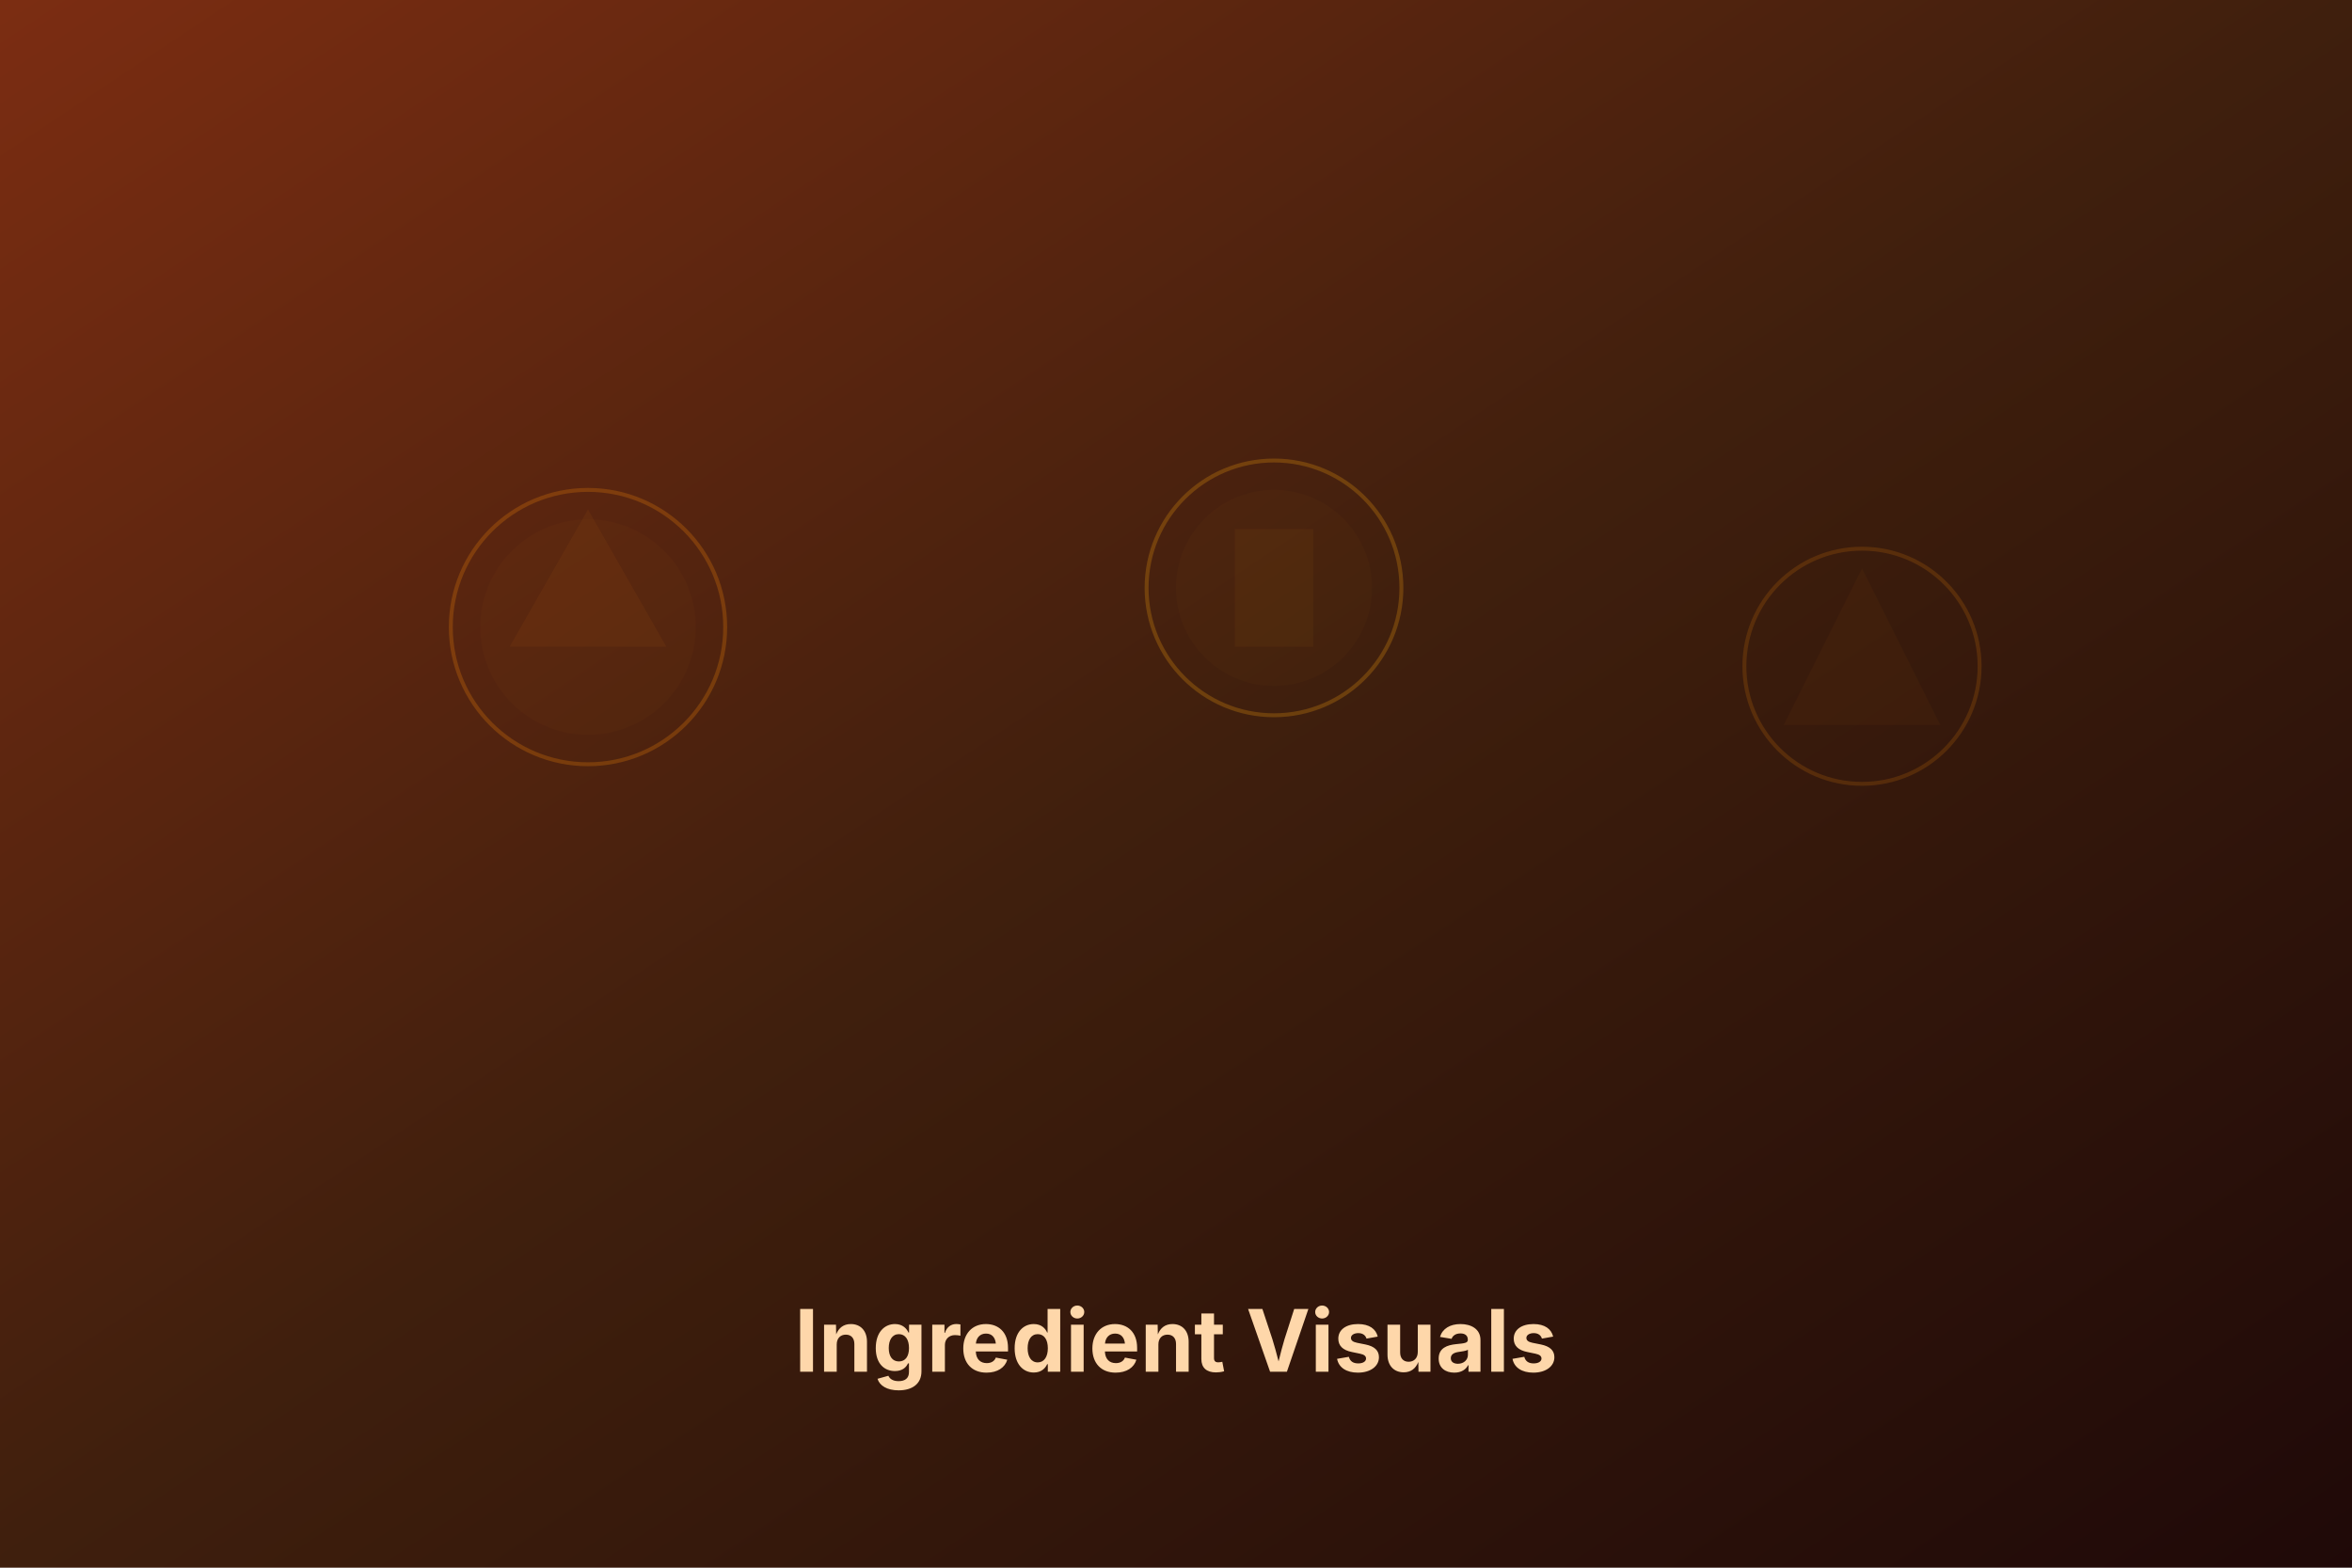
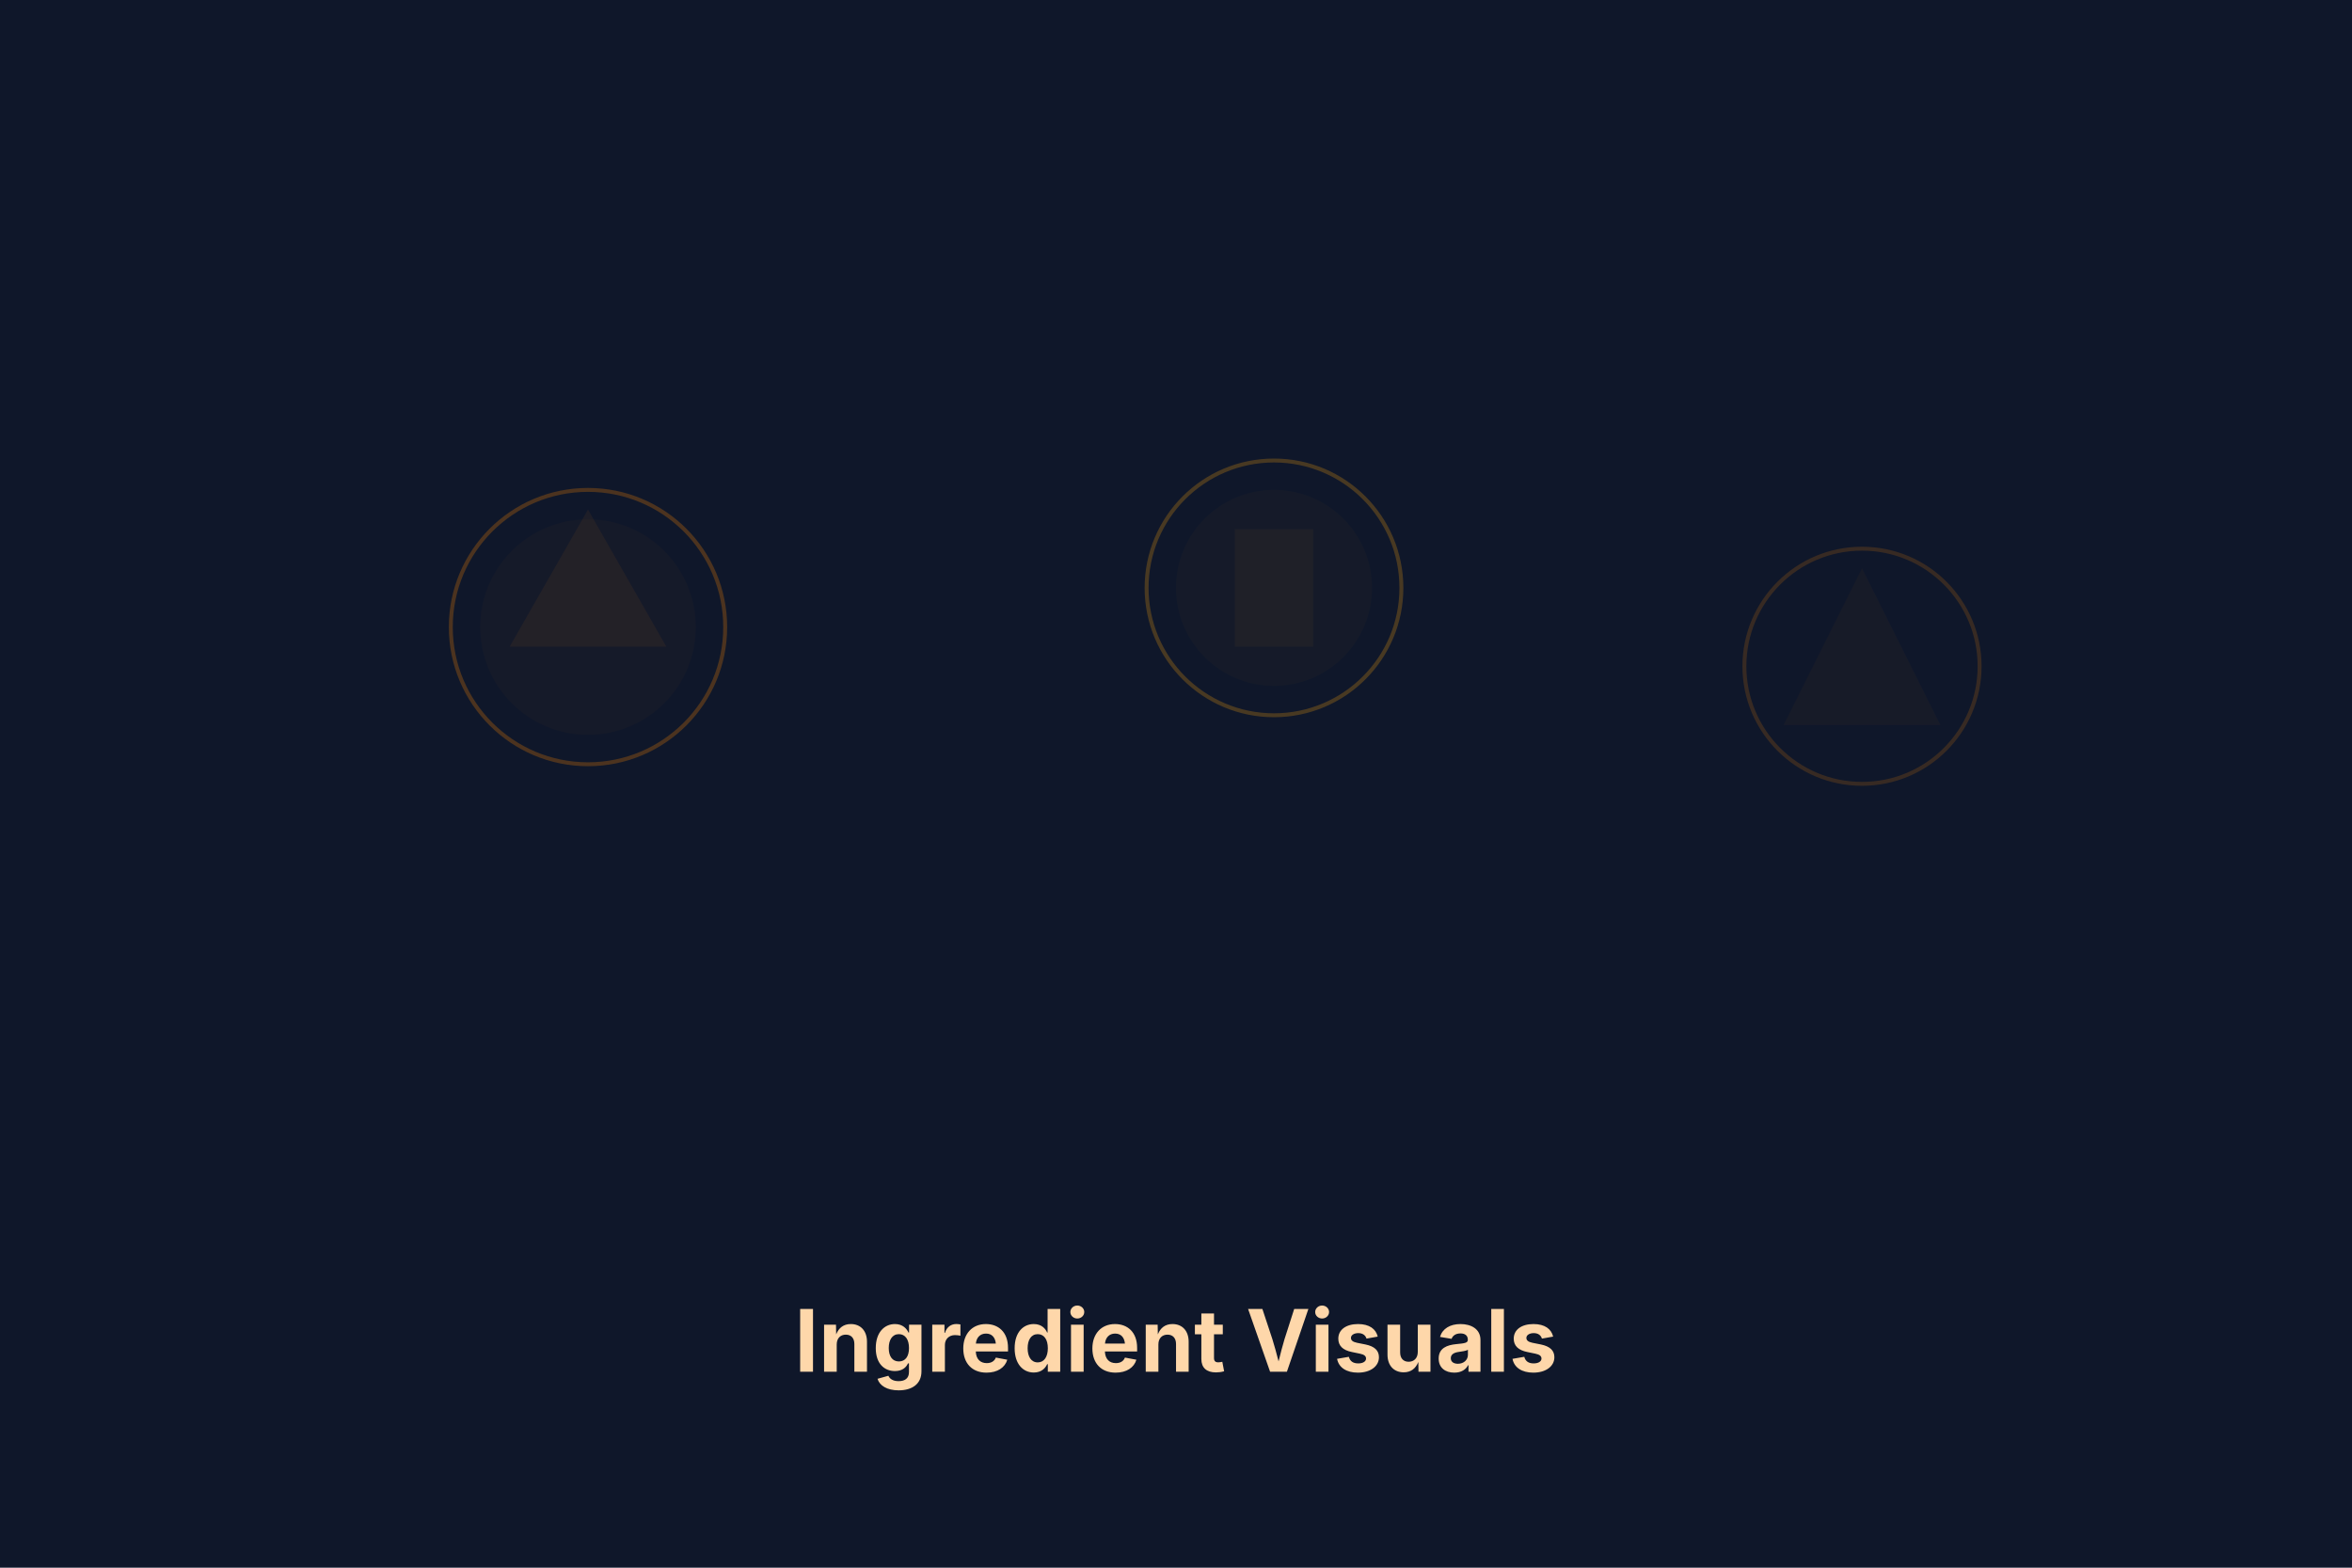
<svg xmlns="http://www.w3.org/2000/svg" viewBox="0 0 1200 800">
  <defs>
    <linearGradient id="mod1-grad" x1="0%" y1="0%" x2="100%" y2="100%">
      <stop offset="0%" style="stop-color:#7c2d12;stop-opacity:1" />
      <stop offset="50%" style="stop-color:#3f1f0d;stop-opacity:1" />
      <stop offset="100%" style="stop-color:#1f0908;stop-opacity:1" />
    </linearGradient>
  </defs>
-   <rect width="1200" height="800" fill="url(#mod1-grad)" />
+   <rect width="1200" height="800" fill="#0f172a" />
  <g opacity="0.3">
    <circle cx="300" cy="320" r="70" fill="none" stroke="#d97706" stroke-width="2" />
    <circle cx="300" cy="320" r="55" fill="#d97706" opacity="0.1" />
    <polygon points="300,260 340,330 260,330" fill="#d97706" opacity="0.25" />
  </g>
  <g opacity="0.25">
    <circle cx="650" cy="300" r="65" fill="none" stroke="#f59e0b" stroke-width="2" />
    <circle cx="650" cy="300" r="50" fill="#f59e0b" opacity="0.1" />
    <path d="M 630 270 L 670 270 L 670 330 L 630 330" fill="#f59e0b" opacity="0.2" />
  </g>
  <g opacity="0.2">
    <circle cx="950" cy="340" r="60" fill="none" stroke="#d97706" stroke-width="2" />
    <polygon points="950,290 990,370 910,370" fill="#d97706" opacity="0.2" />
  </g>
  <text x="600" y="700" font-family="Inter, Arial" font-size="44" font-weight="bold" fill="#fed7aa" text-anchor="middle">Ingredient Visuals</text>
</svg>
